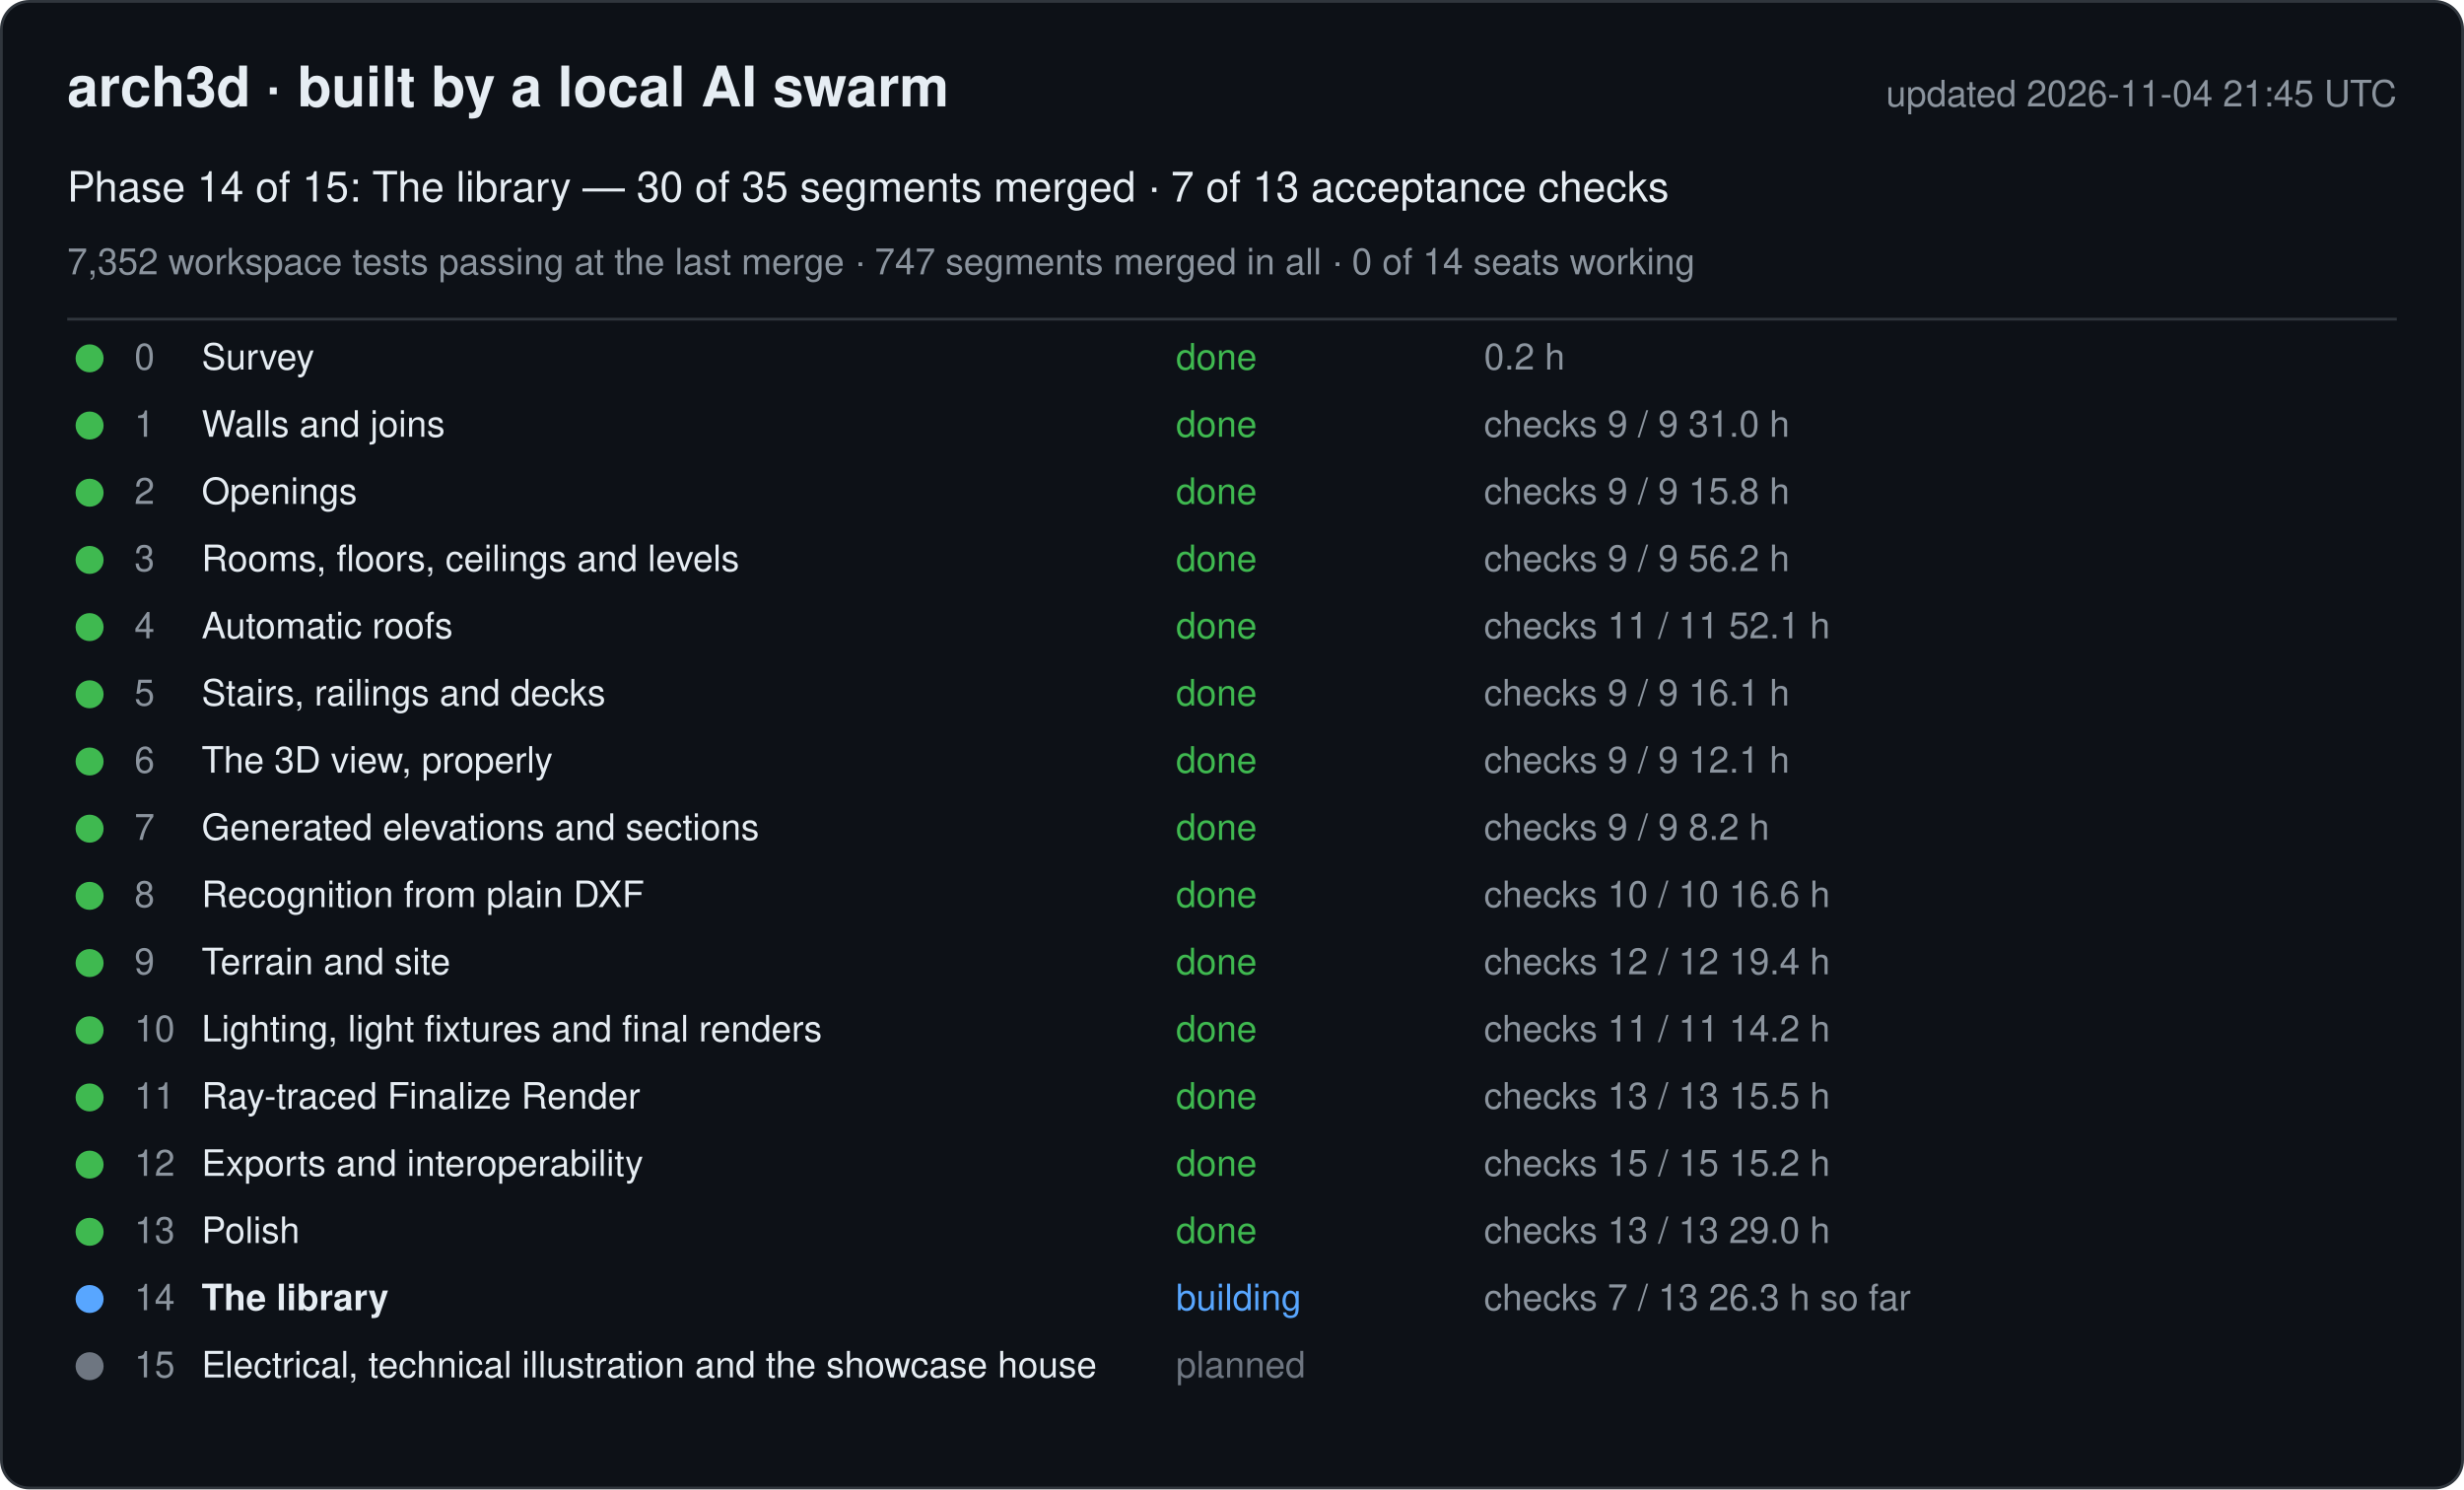
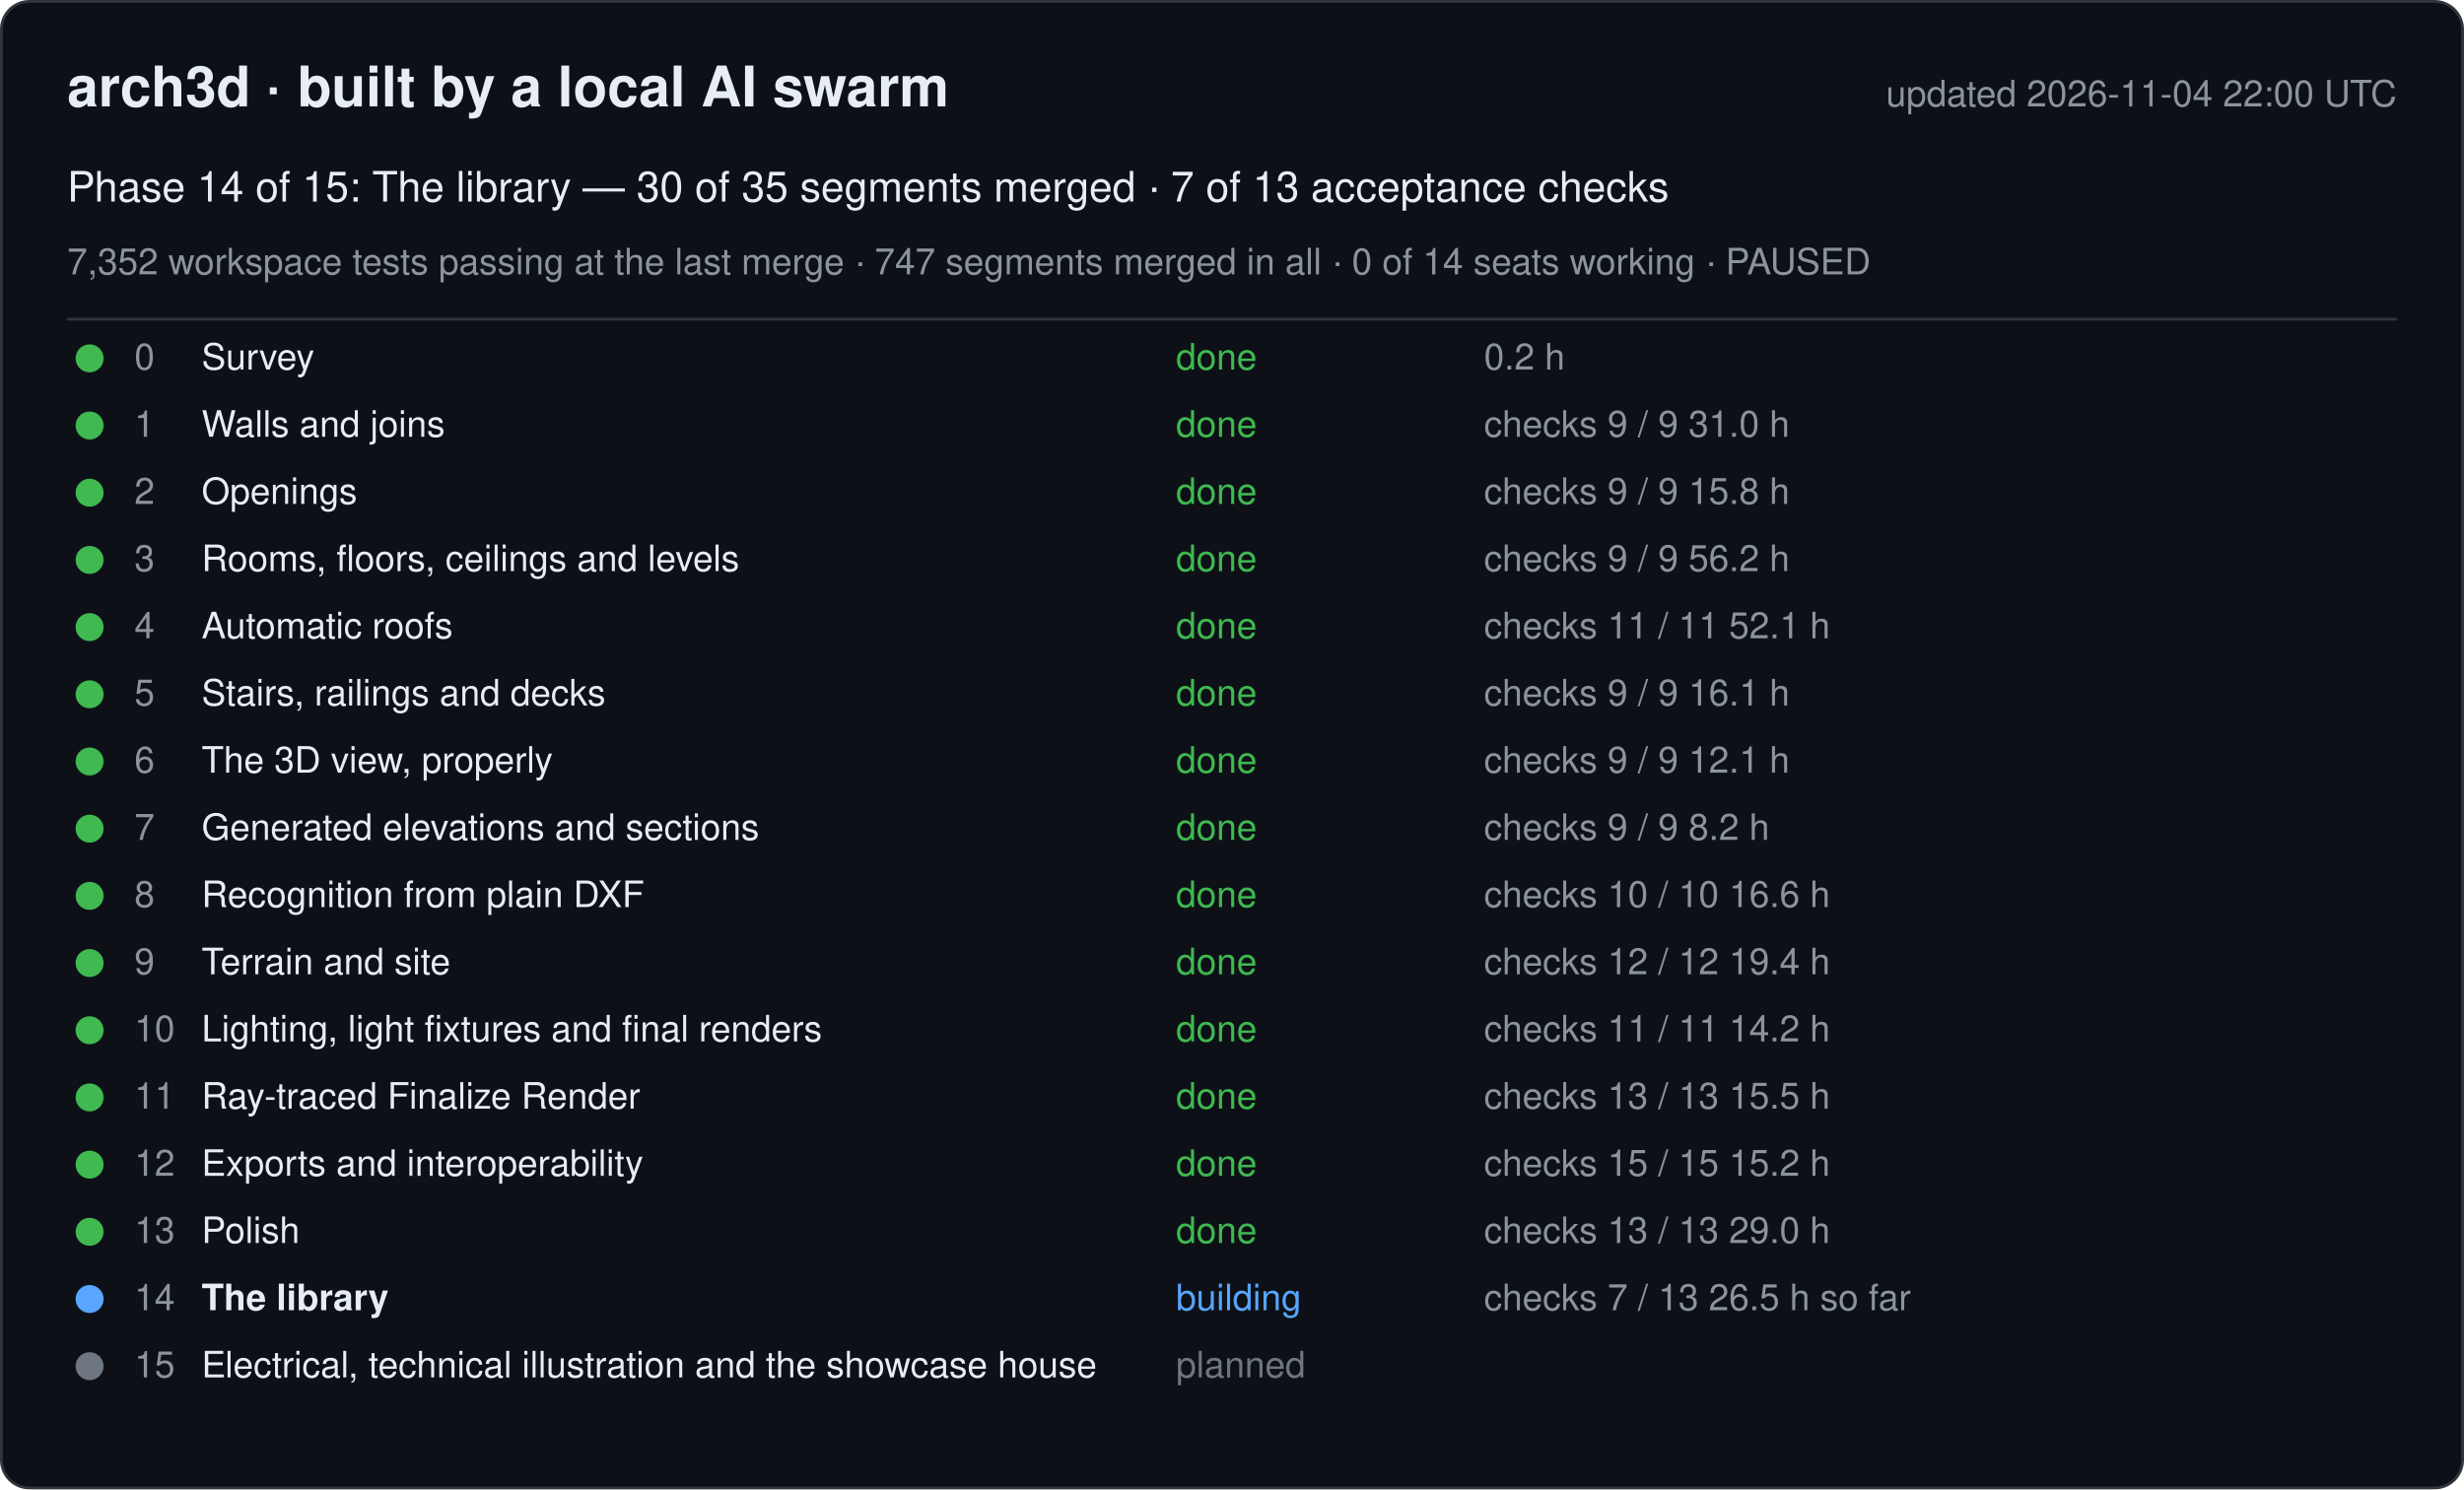
<svg xmlns="http://www.w3.org/2000/svg" width="880" height="532" viewBox="0 0 880 532" font-family="-apple-system, Segoe UI, Helvetica, Arial, sans-serif">
  <rect x="0.5" y="0.5" width="879" height="531" rx="10" fill="#0d1117" stroke="#30363d" />
  <text x="24" y="38" font-size="20" font-weight="600" fill="#e6edf3">arch3d · built by a local AI swarm</text>
-   <text x="856" y="38" font-size="13" fill="#8b949e" text-anchor="end">updated 2026-11-04 21:45 UTC</text>
+   <text x="856" y="38" font-size="13" fill="#8b949e" text-anchor="end">updated 2026-11-04 22:00 UTC</text>
  <text x="24" y="72" font-size="15" fill="#e6edf3">Phase 14 of 15: The library — 30 of 35 segments merged · 7 of 13 acceptance checks</text>
-   <text x="24" y="98" font-size="13" fill="#8b949e">7,352 workspace tests passing at the last merge · 747 segments merged in all · 0 of 14 seats working</text>
+   <text x="24" y="98" font-size="13" fill="#8b949e">7,352 workspace tests passing at the last merge · 747 segments merged in all · 0 of 14 seats working · PAUSED</text>
  <line x1="24" y1="114" x2="856" y2="114" stroke="#30363d" />
  <g data-phase="0">
    <circle cx="32" cy="128" r="5" fill="#3fb950" />
    <text x="48" y="132" font-size="13" fill="#8b949e">0</text>
    <text x="72" y="132" font-size="13" fill="#e6edf3">Survey</text>
    <text x="420" y="132" font-size="13" fill="#3fb950">done</text>
    <text x="530" y="132" font-size="13" fill="#8b949e">0.2 h</text>
  </g>
  <g data-phase="1">
    <circle cx="32" cy="152" r="5" fill="#3fb950" />
    <text x="48" y="156" font-size="13" fill="#8b949e">1</text>
    <text x="72" y="156" font-size="13" fill="#e6edf3">Walls and joins</text>
    <text x="420" y="156" font-size="13" fill="#3fb950">done</text>
    <text x="530" y="156" font-size="13" fill="#8b949e">checks 9 / 9   31.0 h</text>
  </g>
  <g data-phase="2">
    <circle cx="32" cy="176" r="5" fill="#3fb950" />
    <text x="48" y="180" font-size="13" fill="#8b949e">2</text>
    <text x="72" y="180" font-size="13" fill="#e6edf3">Openings</text>
    <text x="420" y="180" font-size="13" fill="#3fb950">done</text>
    <text x="530" y="180" font-size="13" fill="#8b949e">checks 9 / 9   15.8 h</text>
  </g>
  <g data-phase="3">
    <circle cx="32" cy="200" r="5" fill="#3fb950" />
    <text x="48" y="204" font-size="13" fill="#8b949e">3</text>
    <text x="72" y="204" font-size="13" fill="#e6edf3">Rooms, floors, ceilings and levels</text>
    <text x="420" y="204" font-size="13" fill="#3fb950">done</text>
    <text x="530" y="204" font-size="13" fill="#8b949e">checks 9 / 9   56.2 h</text>
  </g>
  <g data-phase="4">
    <circle cx="32" cy="224" r="5" fill="#3fb950" />
    <text x="48" y="228" font-size="13" fill="#8b949e">4</text>
    <text x="72" y="228" font-size="13" fill="#e6edf3">Automatic roofs</text>
    <text x="420" y="228" font-size="13" fill="#3fb950">done</text>
    <text x="530" y="228" font-size="13" fill="#8b949e">checks 11 / 11   52.1 h</text>
  </g>
  <g data-phase="5">
    <circle cx="32" cy="248" r="5" fill="#3fb950" />
    <text x="48" y="252" font-size="13" fill="#8b949e">5</text>
    <text x="72" y="252" font-size="13" fill="#e6edf3">Stairs, railings and decks</text>
    <text x="420" y="252" font-size="13" fill="#3fb950">done</text>
    <text x="530" y="252" font-size="13" fill="#8b949e">checks 9 / 9   16.1 h</text>
  </g>
  <g data-phase="6">
    <circle cx="32" cy="272" r="5" fill="#3fb950" />
    <text x="48" y="276" font-size="13" fill="#8b949e">6</text>
    <text x="72" y="276" font-size="13" fill="#e6edf3">The 3D view, properly</text>
    <text x="420" y="276" font-size="13" fill="#3fb950">done</text>
    <text x="530" y="276" font-size="13" fill="#8b949e">checks 9 / 9   12.1 h</text>
  </g>
  <g data-phase="7">
    <circle cx="32" cy="296" r="5" fill="#3fb950" />
    <text x="48" y="300" font-size="13" fill="#8b949e">7</text>
    <text x="72" y="300" font-size="13" fill="#e6edf3">Generated elevations and sections</text>
    <text x="420" y="300" font-size="13" fill="#3fb950">done</text>
    <text x="530" y="300" font-size="13" fill="#8b949e">checks 9 / 9   8.2 h</text>
  </g>
  <g data-phase="8">
    <circle cx="32" cy="320" r="5" fill="#3fb950" />
    <text x="48" y="324" font-size="13" fill="#8b949e">8</text>
    <text x="72" y="324" font-size="13" fill="#e6edf3">Recognition from plain DXF</text>
    <text x="420" y="324" font-size="13" fill="#3fb950">done</text>
    <text x="530" y="324" font-size="13" fill="#8b949e">checks 10 / 10   16.6 h</text>
  </g>
  <g data-phase="9">
    <circle cx="32" cy="344" r="5" fill="#3fb950" />
    <text x="48" y="348" font-size="13" fill="#8b949e">9</text>
    <text x="72" y="348" font-size="13" fill="#e6edf3">Terrain and site</text>
    <text x="420" y="348" font-size="13" fill="#3fb950">done</text>
    <text x="530" y="348" font-size="13" fill="#8b949e">checks 12 / 12   19.4 h</text>
  </g>
  <g data-phase="10">
    <circle cx="32" cy="368" r="5" fill="#3fb950" />
    <text x="48" y="372" font-size="13" fill="#8b949e">10</text>
    <text x="72" y="372" font-size="13" fill="#e6edf3">Lighting, light fixtures and final renders</text>
    <text x="420" y="372" font-size="13" fill="#3fb950">done</text>
    <text x="530" y="372" font-size="13" fill="#8b949e">checks 11 / 11   14.2 h</text>
  </g>
  <g data-phase="11">
    <circle cx="32" cy="392" r="5" fill="#3fb950" />
    <text x="48" y="396" font-size="13" fill="#8b949e">11</text>
    <text x="72" y="396" font-size="13" fill="#e6edf3">Ray-traced Finalize Render</text>
    <text x="420" y="396" font-size="13" fill="#3fb950">done</text>
    <text x="530" y="396" font-size="13" fill="#8b949e">checks 13 / 13   15.5 h</text>
  </g>
  <g data-phase="12">
    <circle cx="32" cy="416" r="5" fill="#3fb950" />
    <text x="48" y="420" font-size="13" fill="#8b949e">12</text>
    <text x="72" y="420" font-size="13" fill="#e6edf3">Exports and interoperability</text>
    <text x="420" y="420" font-size="13" fill="#3fb950">done</text>
    <text x="530" y="420" font-size="13" fill="#8b949e">checks 15 / 15   15.2 h</text>
  </g>
  <g data-phase="13">
    <circle cx="32" cy="440" r="5" fill="#3fb950" />
    <text x="48" y="444" font-size="13" fill="#8b949e">13</text>
    <text x="72" y="444" font-size="13" fill="#e6edf3">Polish</text>
    <text x="420" y="444" font-size="13" fill="#3fb950">done</text>
    <text x="530" y="444" font-size="13" fill="#8b949e">checks 13 / 13   29.0 h</text>
  </g>
  <g data-phase="14">
    <circle cx="32" cy="464" r="5" fill="#58a6ff" />
    <text x="48" y="468" font-size="13" fill="#8b949e">14</text>
    <text x="72" y="468" font-size="13" fill="#e6edf3" font-weight="600">The library</text>
    <text x="420" y="468" font-size="13" fill="#58a6ff">building</text>
-     <text x="530" y="468" font-size="13" fill="#8b949e">checks 7 / 13   26.3 h so far</text>
+     <text x="530" y="468" font-size="13" fill="#8b949e">checks 7 / 13   26.5 h so far</text>
  </g>
  <g data-phase="15">
    <circle cx="32" cy="488" r="5" fill="#6e7681" />
    <text x="48" y="492" font-size="13" fill="#8b949e">15</text>
    <text x="72" y="492" font-size="13" fill="#e6edf3">Electrical, technical illustration and the showcase house</text>
    <text x="420" y="492" font-size="13" fill="#6e7681">planned</text>
    <text x="530" y="492" font-size="13" fill="#8b949e" />
  </g>
</svg>
